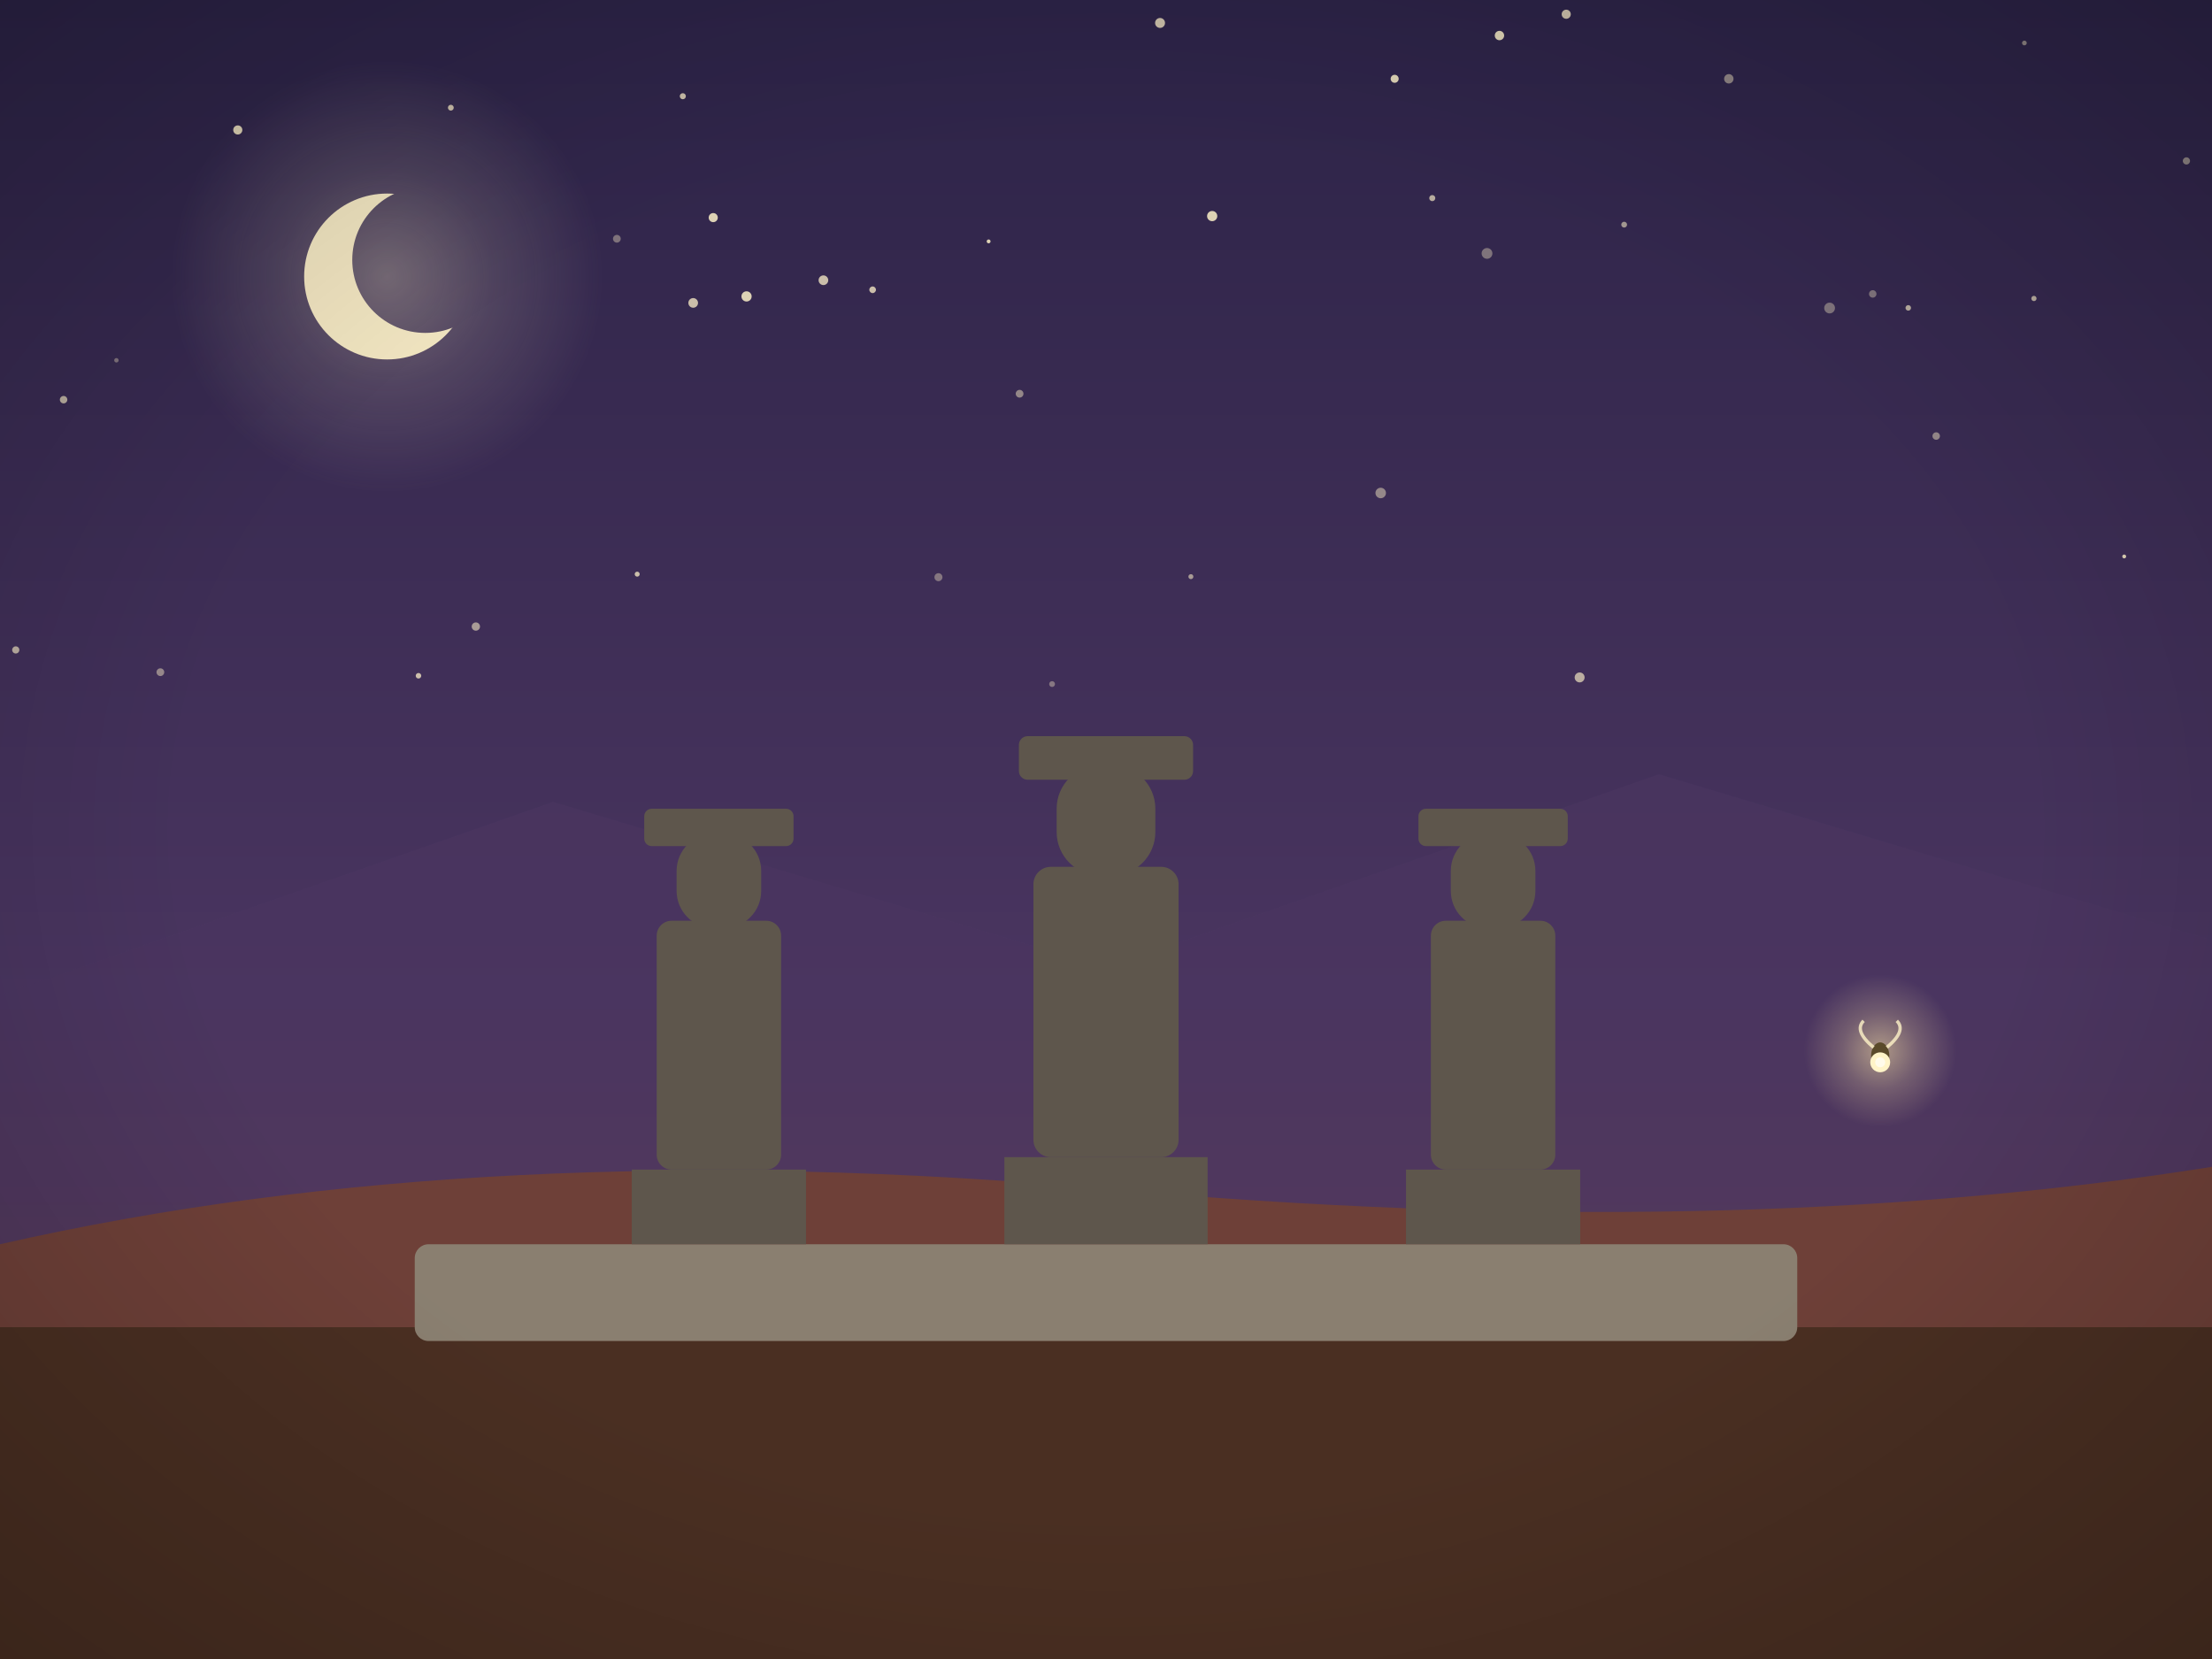
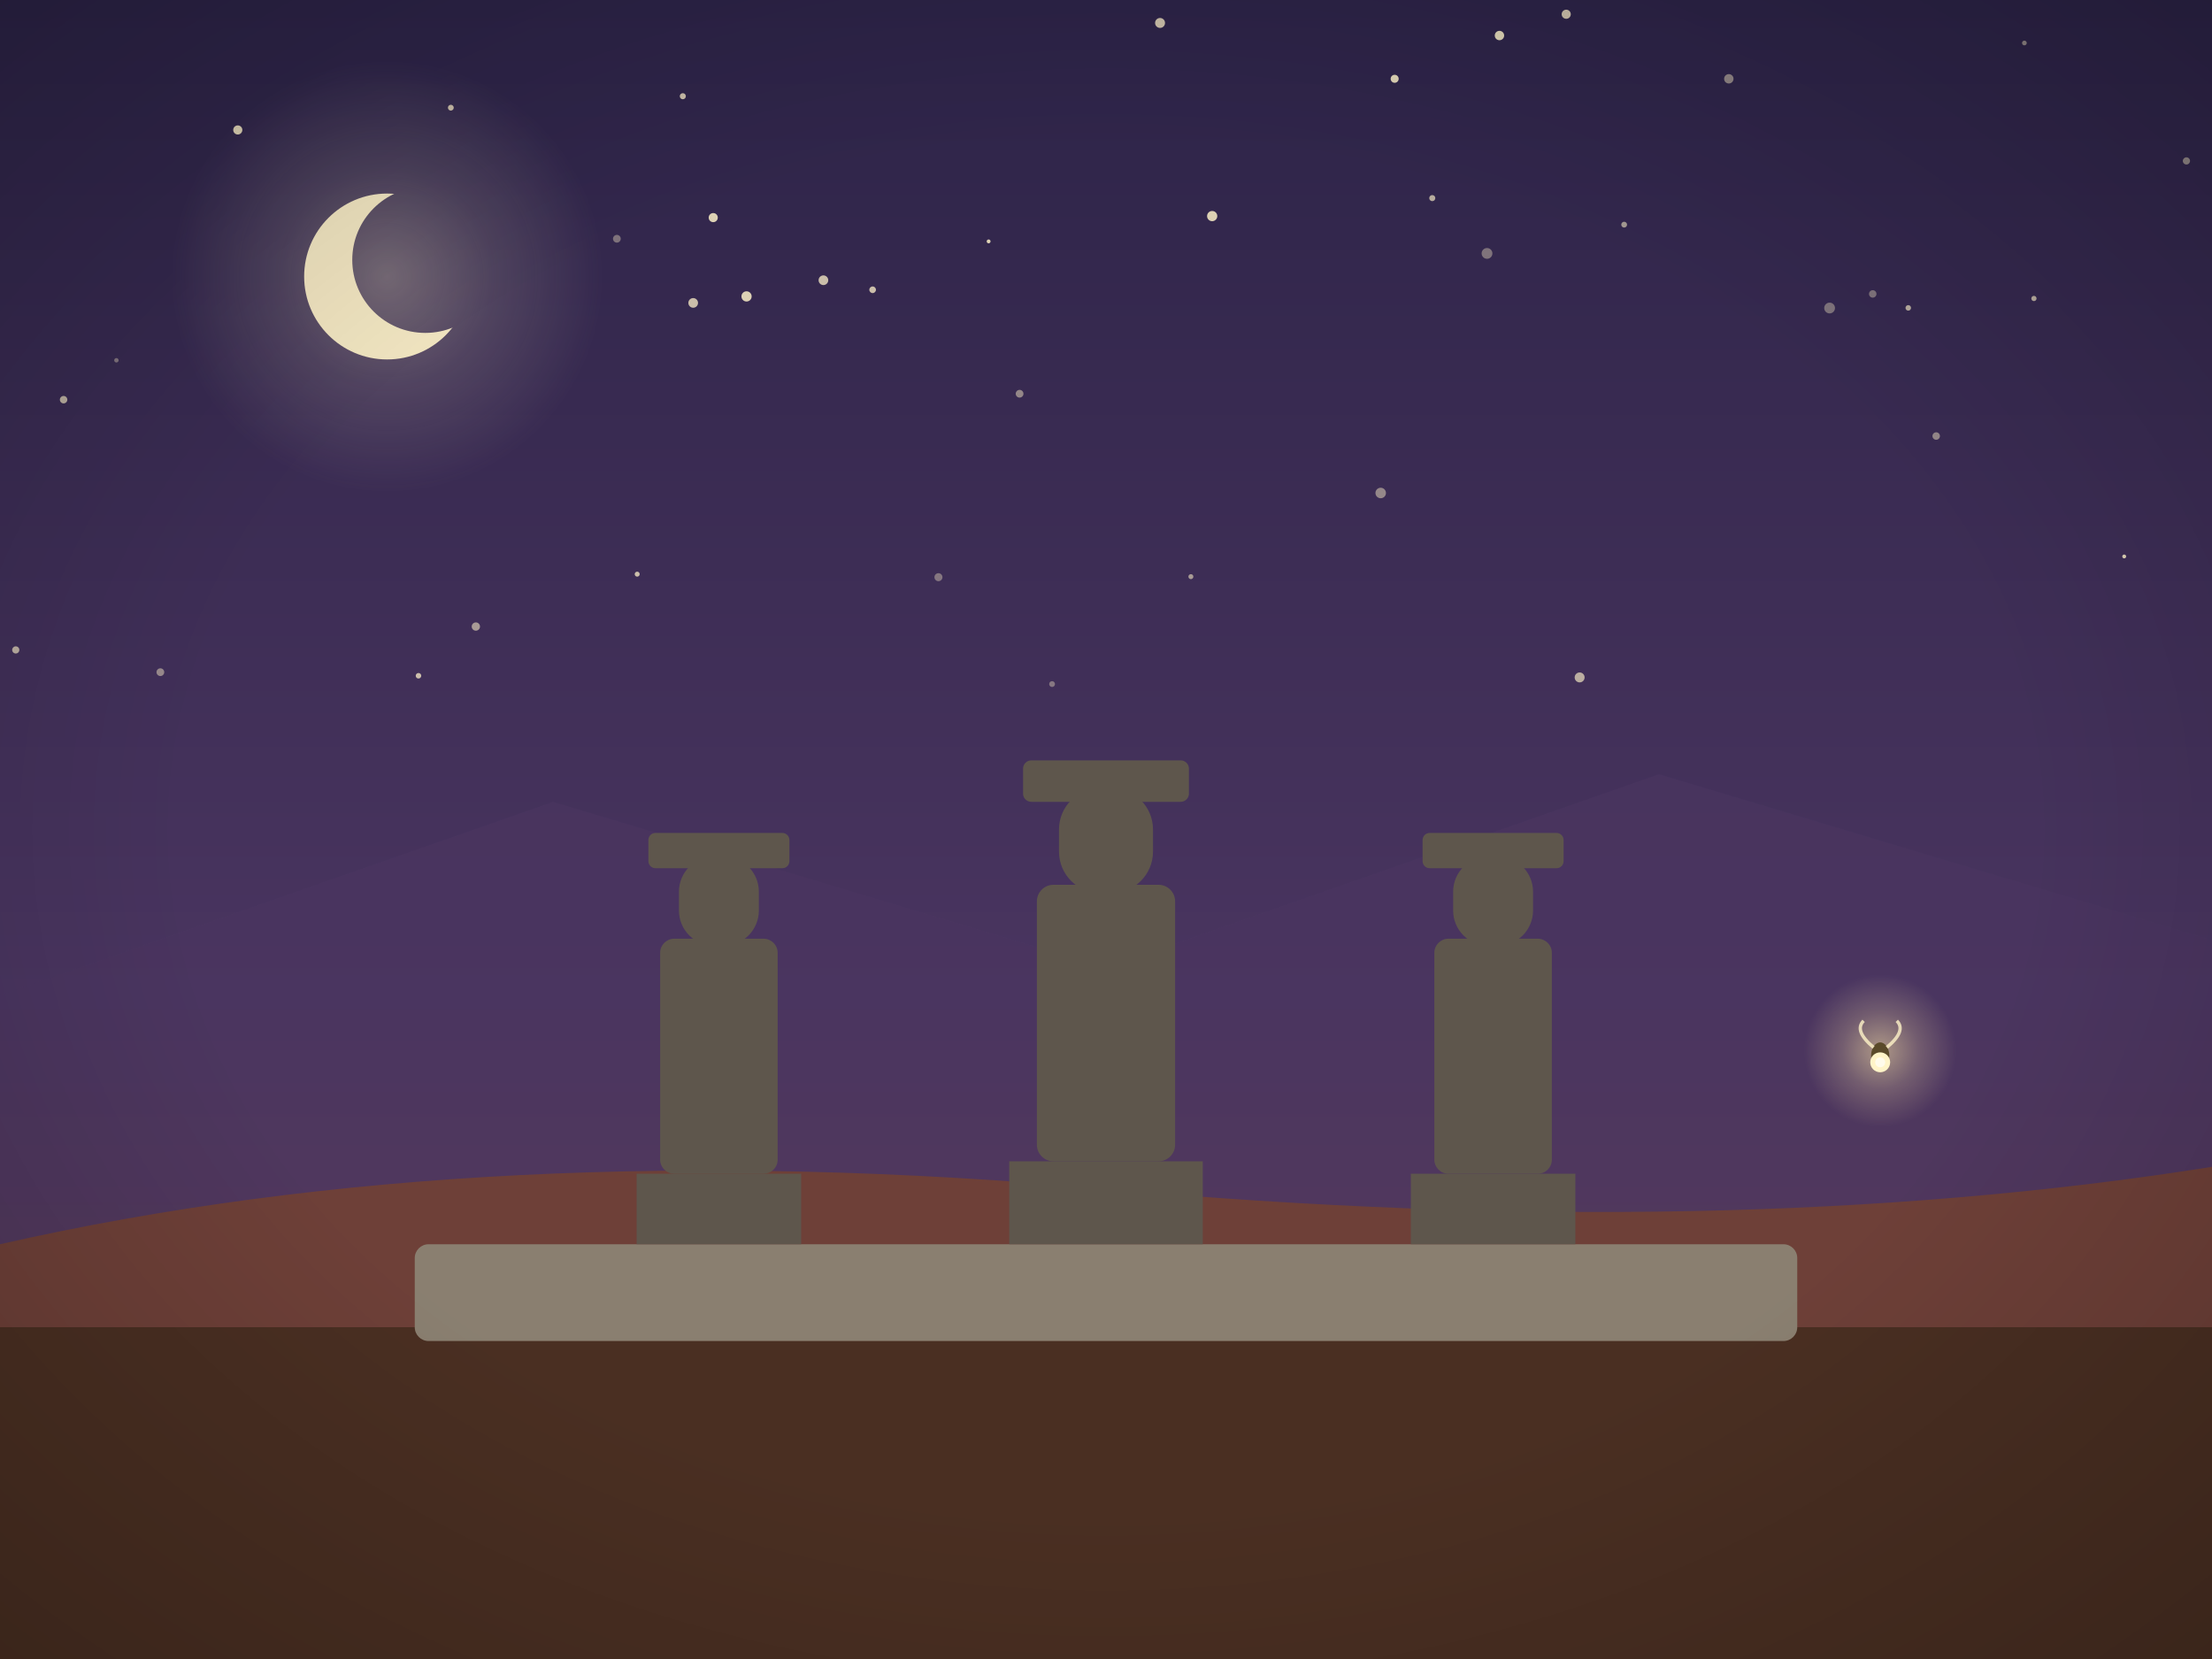
<svg xmlns="http://www.w3.org/2000/svg" viewBox="0 0 1600 1200">
  <defs>
    <linearGradient id="sky0" x1="0" y1="0" x2="0" y2="1">
      <stop offset="0" stop-color="#2C2347" />
      <stop offset="0.6" stop-color="#4A3560" />
      <stop offset="1" stop-color="#8A5348" />
    </linearGradient>
    <mask id="cr1">
      <rect x="202" y="122" width="156" height="156" fill="black" />
      <circle cx="280" cy="200" r="60" fill="white" />
      <circle cx="307.6" cy="188" r="52.8" fill="black" />
    </mask>
    <radialGradient id="gl2">
      <stop offset="0" stop-color="#F0E4C0" stop-opacity="0.35" />
      <stop offset="0.5" stop-color="#F0E4C0" stop-opacity="0.14" />
      <stop offset="1" stop-color="#F0E4C0" stop-opacity="0" />
    </radialGradient>
    <radialGradient id="gl3">
      <stop offset="0" stop-color="#FFE9A8" stop-opacity="0.55" />
      <stop offset="0.5" stop-color="#FFE9A8" stop-opacity="0.22" />
      <stop offset="1" stop-color="#FFE9A8" stop-opacity="0" />
    </radialGradient>
    <radialGradient id="vg4" cx="0.5" cy="0.5" r="0.75">
      <stop offset="0.55" stop-color="#000" stop-opacity="0" />
      <stop offset="1" stop-color="#000" stop-opacity="0.24" />
    </radialGradient>
  </defs>
  <rect x="0" y="0" width="1600" height="1200" fill="url(#sky0)" />
  <circle cx="1174.8" cy="162.5" r="2.1" fill="#F0E4C0" opacity="0.6" />
  <circle cx="1400.5" cy="315.4" r="2.7" fill="#F0E4C0" opacity="0.5" />
  <circle cx="1250.5" cy="57" r="3.4" fill="#F0E4C0" opacity="0.5" />
  <circle cx="678.8" cy="417.5" r="2.9" fill="#F0E4C0" opacity="0.4" />
  <circle cx="1075.6" cy="183.3" r="3.9" fill="#F0E4C0" opacity="0.4" />
  <circle cx="1464.3" cy="31.1" r="1.7" fill="#F0E4C0" opacity="0.5" />
  <circle cx="11.4" cy="470.1" r="2.6" fill="#F0E4C0" opacity="0.7" />
  <circle cx="1581.5" cy="116.4" r="2.6" fill="#F0E4C0" opacity="0.5" />
  <circle cx="84.2" cy="260.6" r="1.6" fill="#F0E4C0" opacity="0.4" />
  <circle cx="1536.5" cy="402.5" r="1.4" fill="#F0E4C0" opacity="0.9" />
  <circle cx="116" cy="486.2" r="2.8" fill="#F0E4C0" opacity="0.5" />
  <circle cx="1084.6" cy="25.7" r="3.4" fill="#F0E4C0" opacity="0.9" />
  <circle cx="1323.4" cy="222.8" r="3.9" fill="#F0E4C0" opacity="0.4" />
  <circle cx="1142.6" cy="490" r="3.6" fill="#F0E4C0" opacity="0.7" />
  <circle cx="839.1" cy="16.6" r="3.6" fill="#F0E4C0" opacity="0.8" />
  <circle cx="876.8" cy="156.3" r="3.7" fill="#F0E4C0" opacity="0.9" />
  <circle cx="715.1" cy="174.6" r="1.4" fill="#F0E4C0" opacity="0.9" />
  <circle cx="501.4" cy="219.1" r="3.5" fill="#F0E4C0" opacity="0.8" />
  <circle cx="1471.2" cy="215.9" r="1.9" fill="#F0E4C0" opacity="0.7" />
  <circle cx="998.7" cy="356.6" r="3.8" fill="#F0E4C0" opacity="0.5" />
  <circle cx="446.2" cy="172.7" r="2.8" fill="#F0E4C0" opacity="0.4" />
  <circle cx="460.9" cy="415.3" r="1.8" fill="#F0E4C0" opacity="0.8" />
  <circle cx="631.2" cy="209.6" r="2.4" fill="#F0E4C0" opacity="0.8" />
  <circle cx="761" cy="494.8" r="2.1" fill="#F0E4C0" opacity="0.4" />
  <circle cx="1132.9" cy="10.3" r="3.3" fill="#F0E4C0" opacity="0.8" />
  <circle cx="1036" cy="143.3" r="2.2" fill="#F0E4C0" opacity="0.7" />
  <circle cx="172" cy="94" r="3.3" fill="#F0E4C0" opacity="0.9" />
  <circle cx="1008.8" cy="57" r="2.9" fill="#F0E4C0" opacity="0.9" />
  <circle cx="46" cy="289.1" r="2.7" fill="#F0E4C0" opacity="0.7" />
  <circle cx="1354.6" cy="212.6" r="2.7" fill="#F0E4C0" opacity="0.4" />
  <circle cx="1380.3" cy="222.7" r="2" fill="#F0E4C0" opacity="0.7" />
  <circle cx="737.5" cy="284.8" r="2.8" fill="#F0E4C0" opacity="0.5" />
  <circle cx="344.2" cy="453.2" r="3" fill="#F0E4C0" opacity="0.6" />
  <circle cx="326.1" cy="77.9" r="2.1" fill="#F0E4C0" opacity="0.8" />
  <circle cx="302.7" cy="488.8" r="2" fill="#F0E4C0" opacity="0.8" />
  <circle cx="515.9" cy="157.4" r="3.3" fill="#F0E4C0" opacity="0.9" />
  <circle cx="595.6" cy="202.7" r="3.5" fill="#F0E4C0" opacity="0.8" />
  <circle cx="540" cy="214.4" r="3.7" fill="#F0E4C0" opacity="0.9" />
  <circle cx="861.4" cy="417.1" r="1.8" fill="#F0E4C0" opacity="0.6" />
  <circle cx="493.9" cy="69.6" r="2.2" fill="#F0E4C0" opacity="0.8" />
  <circle cx="280" cy="200" r="156" fill="url(#gl2)" />
  <rect x="202" y="122" width="156" height="156" fill="#F0E4C0" mask="url(#cr1)" />
  <path d="M0 720 L 0 720 L 400 580 L 800 700 L 1200 560 L 1600 680 L 1600 720 V 1200 H 0 Z" fill="#4A3560" opacity="0.7" />
  <path d="M0 900 Q 352 820 800 860 T 1600 844 V 1200 H 0 Z" fill="#6E4038" opacity="1" />
  <rect x="0" y="960" width="1600" height="240" fill="#4A2F22" />
  <rect x="300" y="900" width="1000" height="70" rx="10" fill="#8A7F70" />
-   <g transform="translate(520 900) scale(0.9)">
+   <g transform="translate(520 900) scale(0.85)">
    <rect x="-70" y="-60" width="140" height="60" fill="#5E564C" />
    <rect x="-50" y="-260" width="100" height="200" rx="12" fill="#5E564C" />
    <rect x="-34" y="-330" width="68" height="76" rx="30" fill="#5E564C" />
    <rect x="-60" y="-350" width="120" height="30" rx="6" fill="#5E564C" />
  </g>
-   <g transform="translate(800 900) scale(1.05)">
+   <g transform="translate(800 900) scale(1)">
    <rect x="-70" y="-60" width="140" height="60" fill="#5E564C" />
    <rect x="-50" y="-260" width="100" height="200" rx="12" fill="#5E564C" />
    <rect x="-34" y="-330" width="68" height="76" rx="30" fill="#5E564C" />
    <rect x="-60" y="-350" width="120" height="30" rx="6" fill="#5E564C" />
  </g>
-   <g transform="translate(1080 900) scale(0.9)">
+   <g transform="translate(1080 900) scale(0.85)">
    <rect x="-70" y="-60" width="140" height="60" fill="#5E564C" />
    <rect x="-50" y="-260" width="100" height="200" rx="12" fill="#5E564C" />
    <rect x="-34" y="-330" width="68" height="76" rx="30" fill="#5E564C" />
    <rect x="-60" y="-350" width="120" height="30" rx="6" fill="#5E564C" />
  </g>
  <circle cx="1360" cy="760" r="55.2" fill="url(#gl3)" />
  <ellipse cx="1360" cy="763.6" rx="6.6" ry="9.6" fill="#5A4A2A" />
  <circle cx="1360" cy="768.4" r="7.2" fill="#FFF4C8" />
  <circle cx="1360" cy="768.4" r="3.6" fill="#FFFBEA" />
  <path d="M 1355.2 757.6 q -14.4 -12 -7.2 -19.2 M 1364.8 757.6 q 14.4 -12 7.2 -19.2" stroke="#FFF4C8" stroke-width="2.4" fill="none" opacity="0.8" />
  <rect width="1600" height="1200" fill="url(#vg4)" />
</svg>
